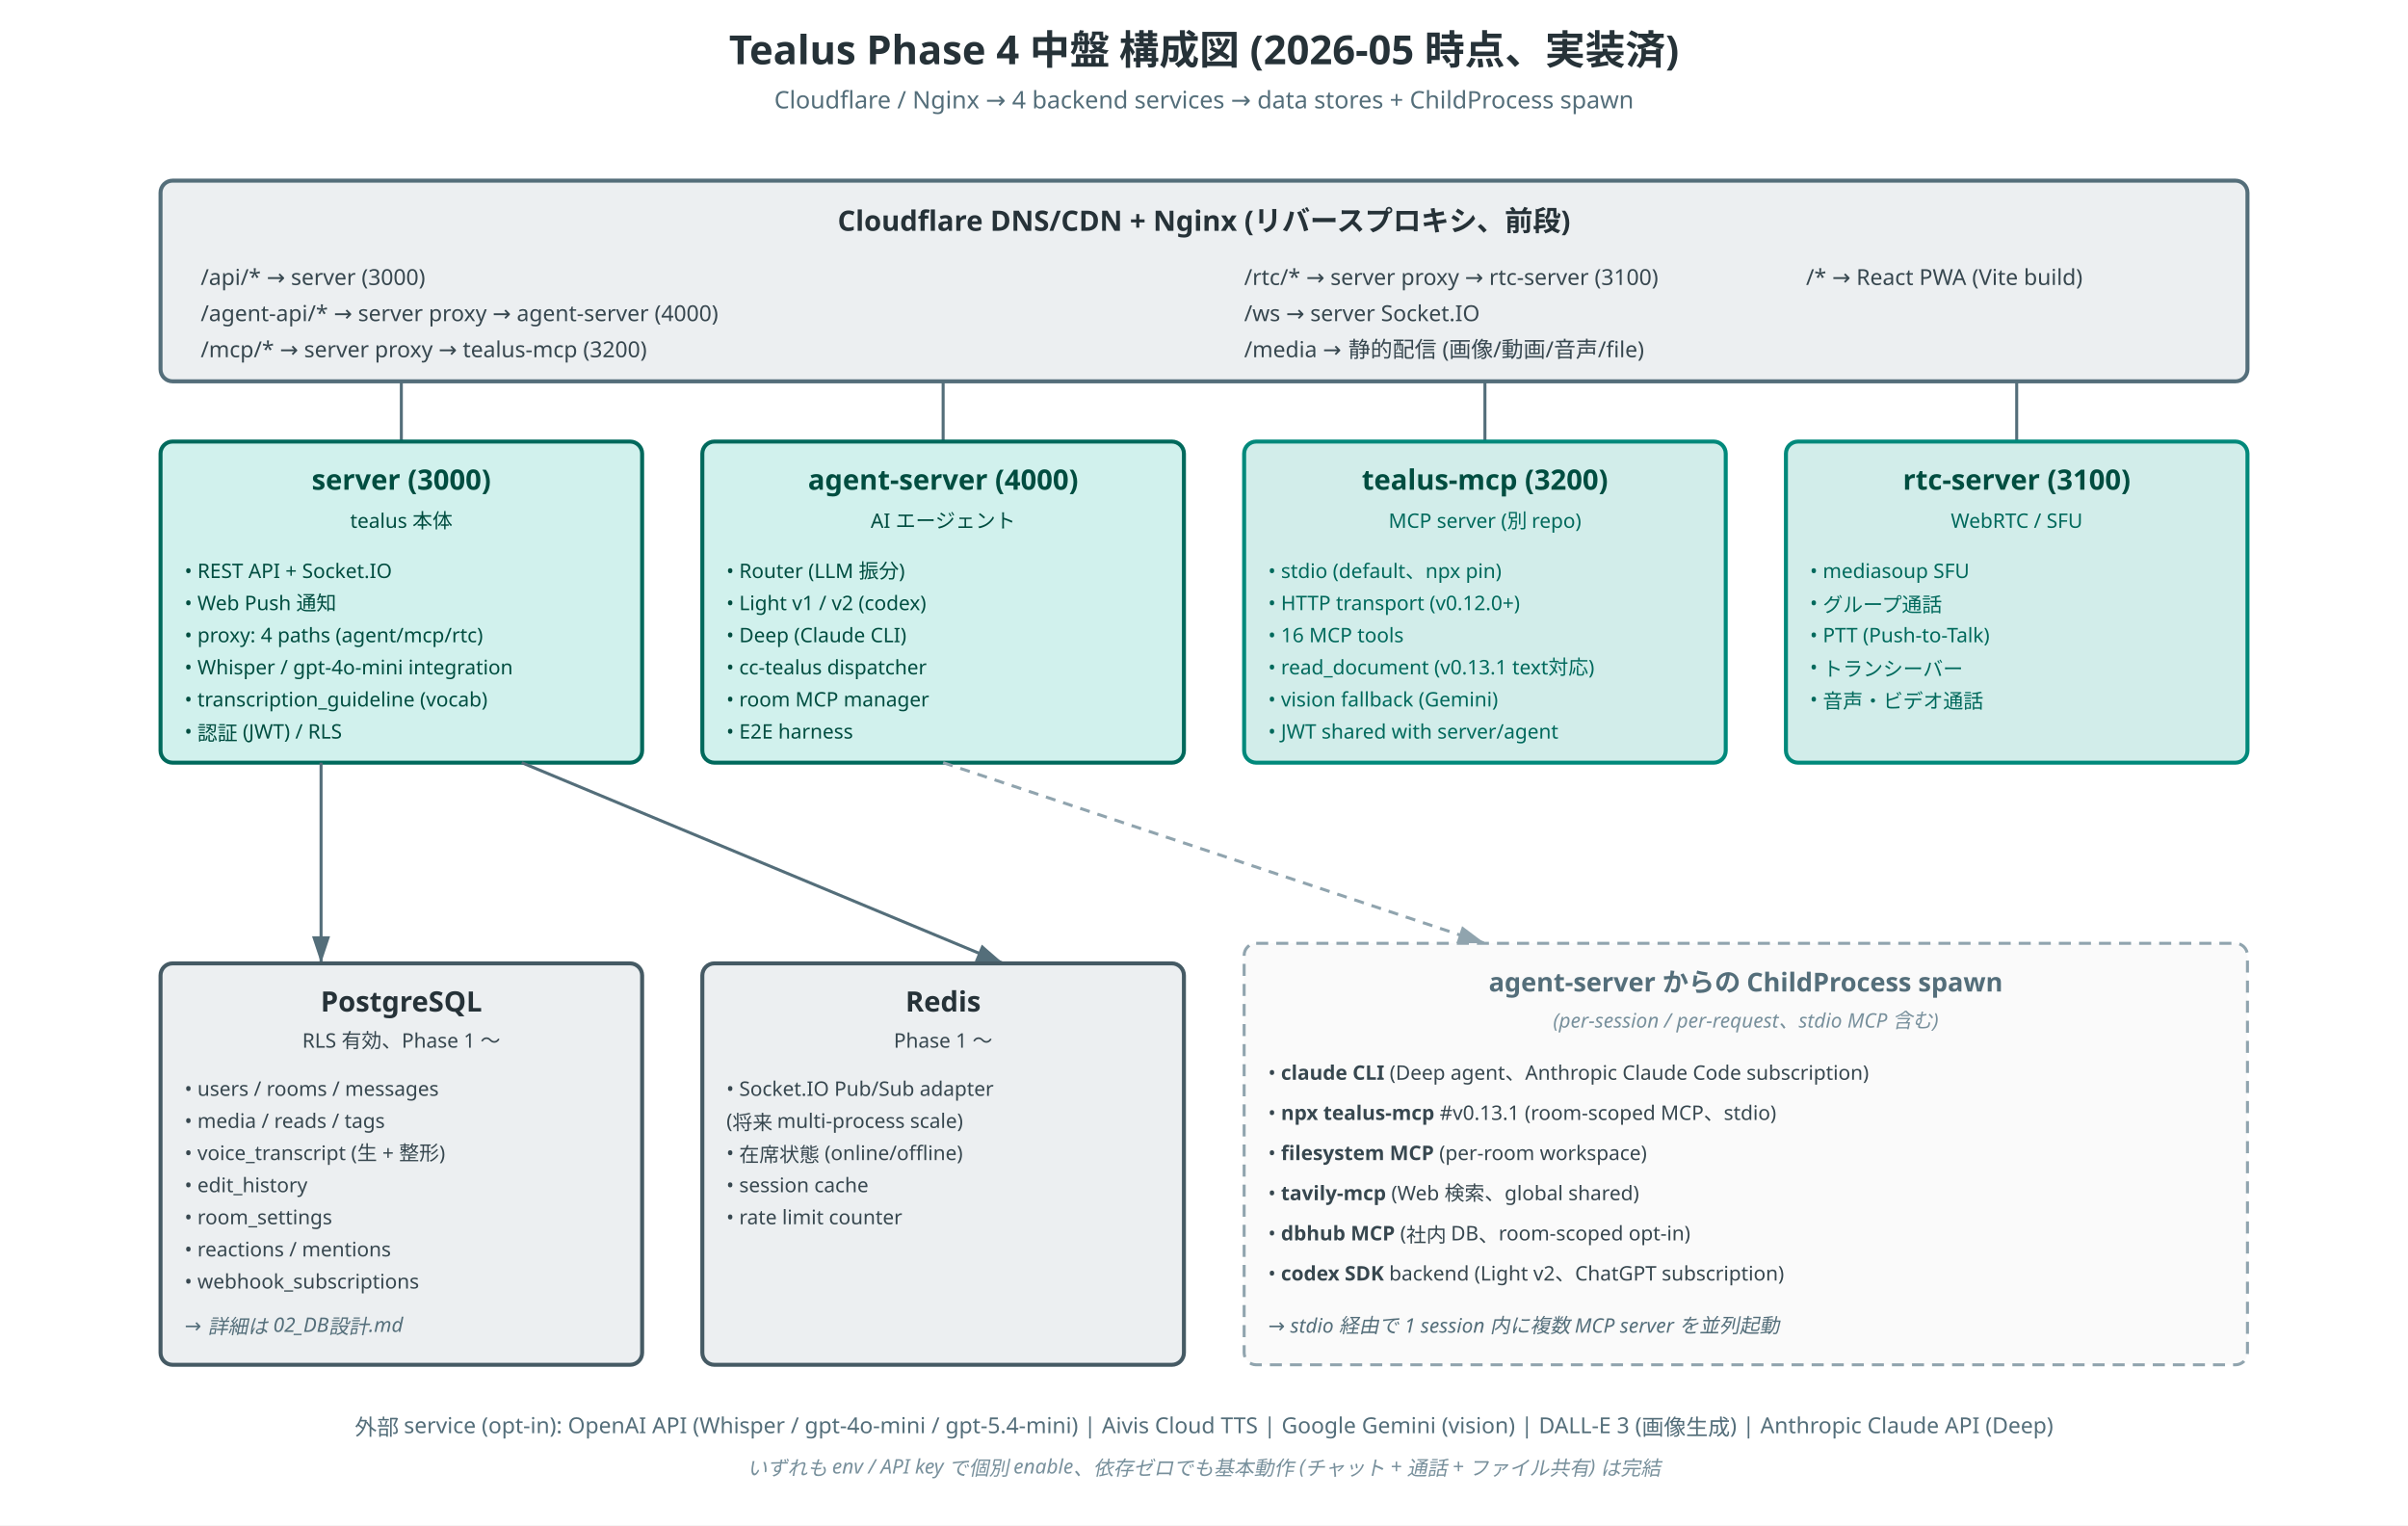
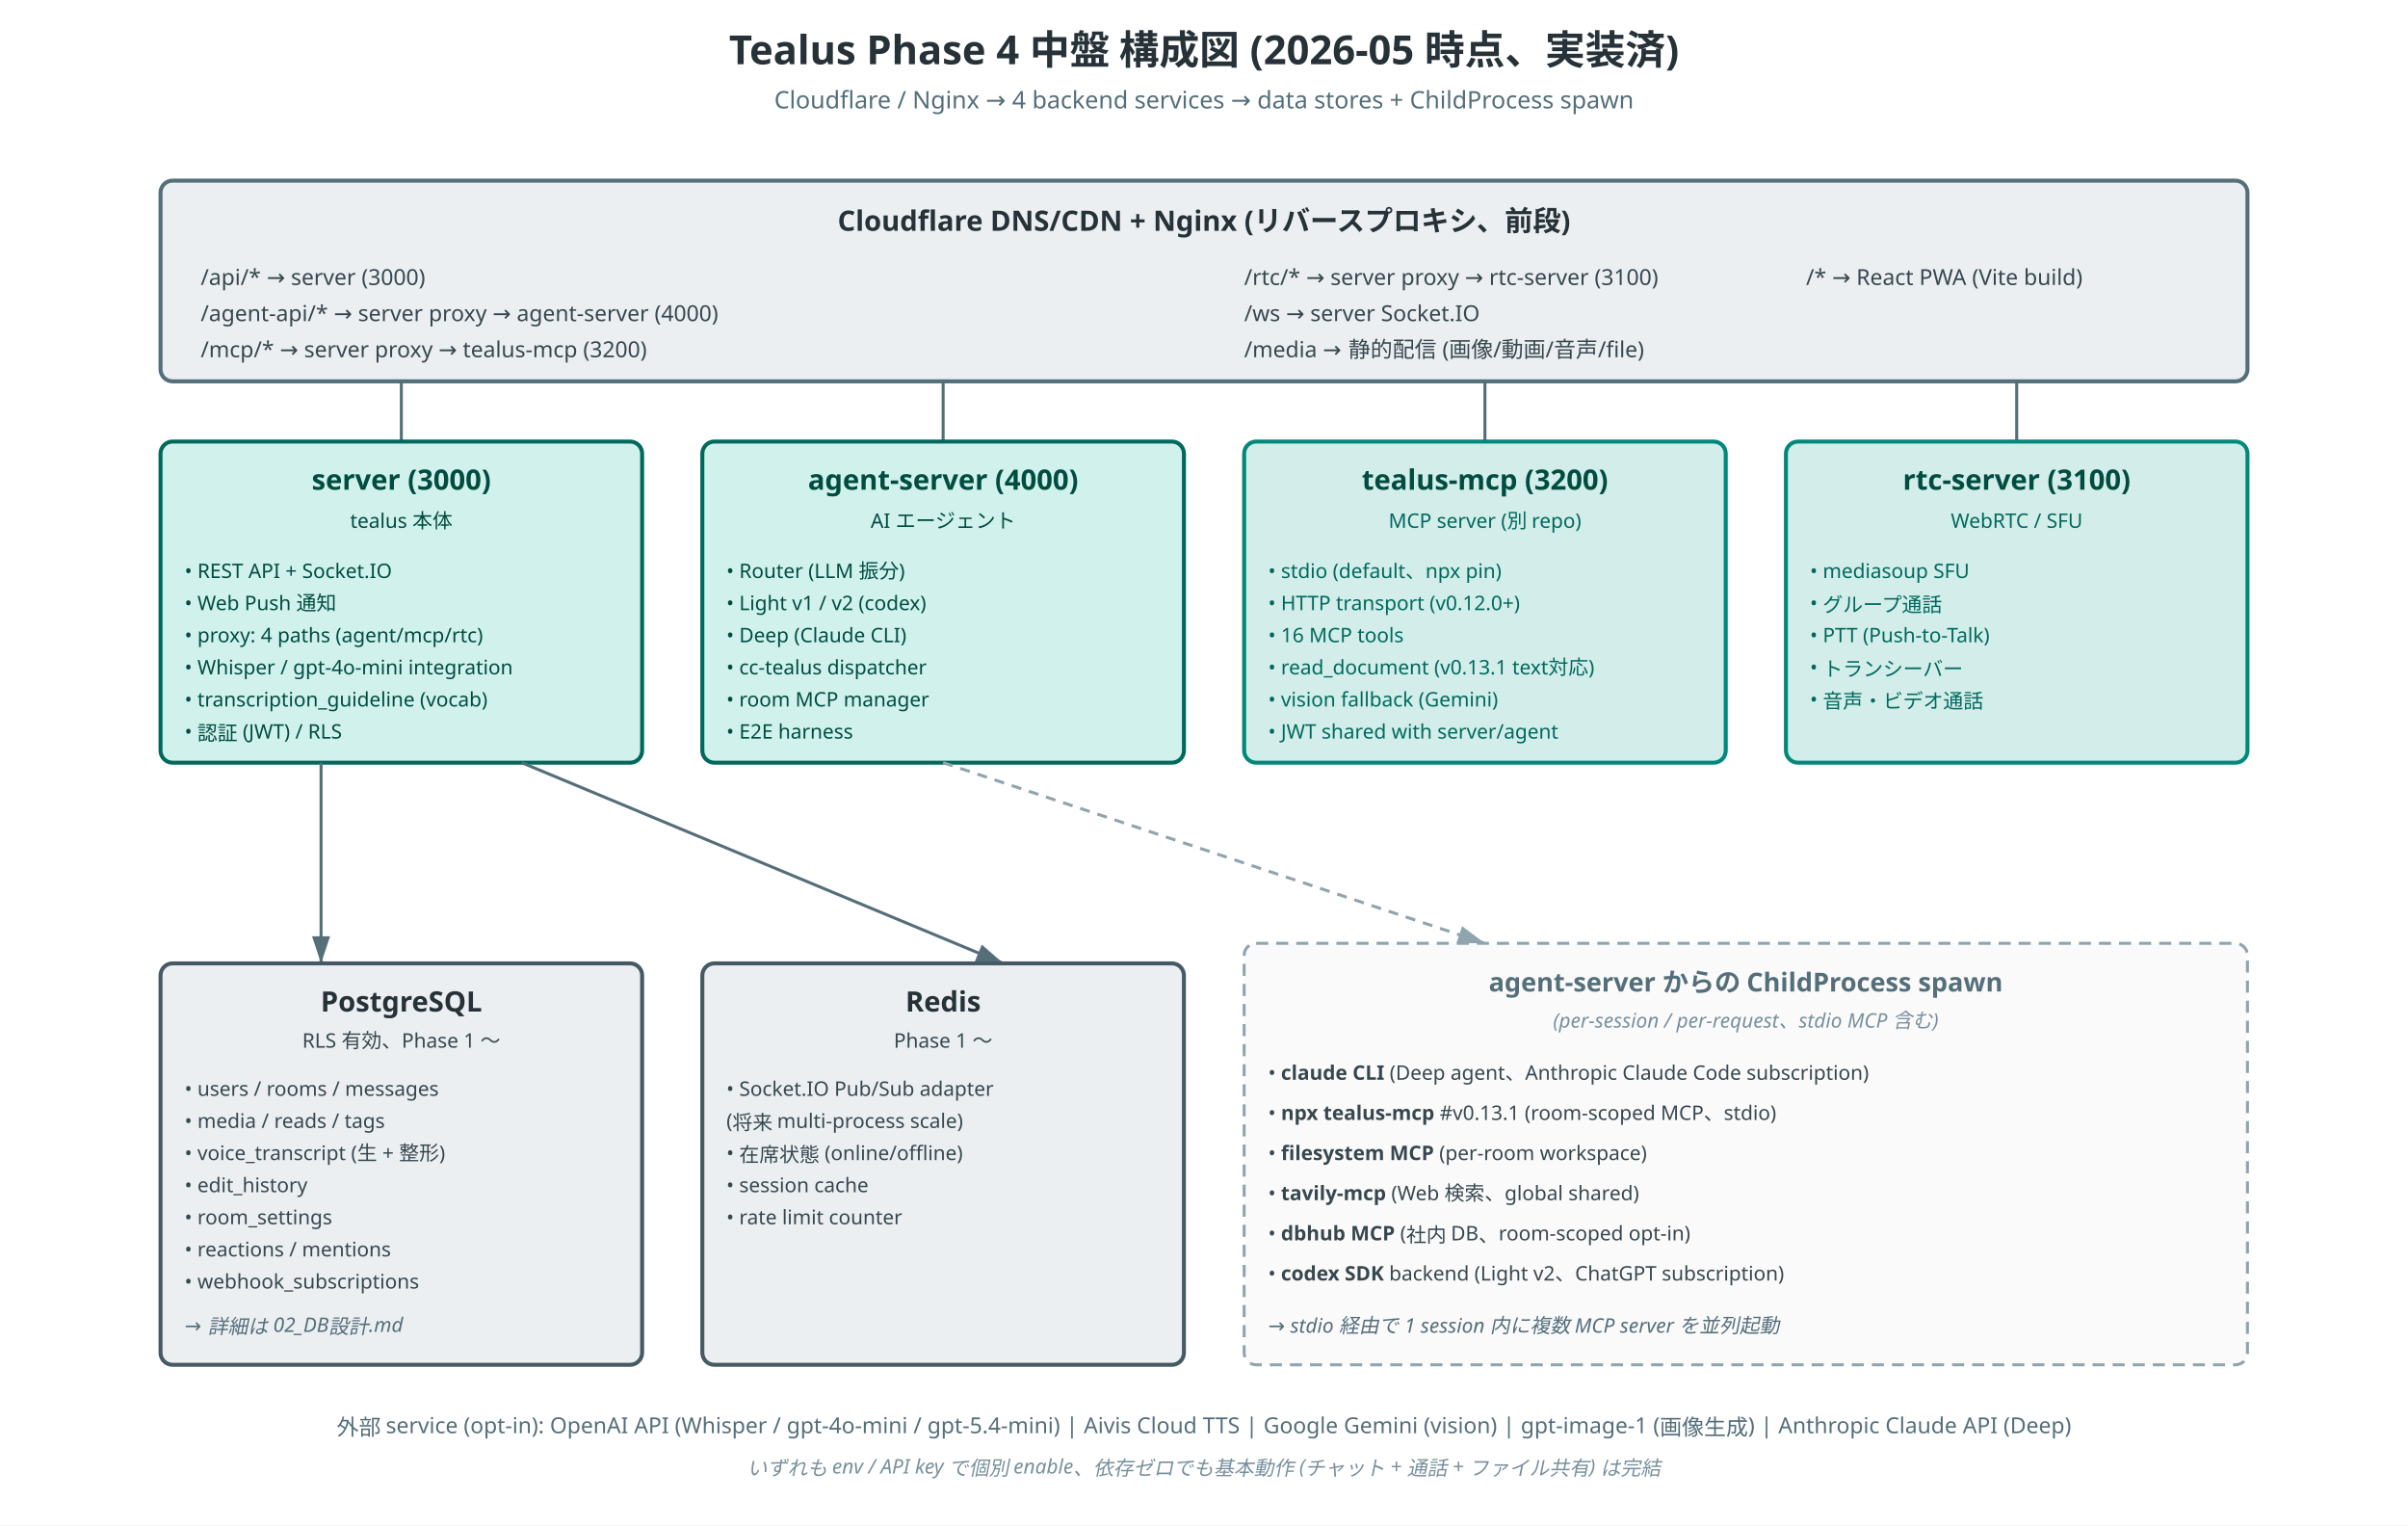
<svg xmlns="http://www.w3.org/2000/svg" viewBox="0 0 1200 760" font-family="'Noto Sans JP', 'Hiragino Sans', 'Yu Gothic', sans-serif">
  <defs>
    <marker id="arrow" markerWidth="10" markerHeight="10" refX="9" refY="3" orient="auto">
      <path d="M0,0 L0,6 L9,3 z" fill="#546E7A" />
    </marker>
    <marker id="arrow-dash" markerWidth="10" markerHeight="10" refX="9" refY="3" orient="auto">
      <path d="M0,0 L0,6 L9,3 z" fill="#90A4AE" />
    </marker>
  </defs>
  <rect width="1200" height="760" fill="#ffffff" />
  <text x="600" y="32" text-anchor="middle" font-size="20" font-weight="700" fill="#263238">Tealus Phase 4 中盤 構成図 (2026-05 時点、実装済)</text>
  <text x="600" y="54" text-anchor="middle" font-size="12" fill="#546E7A">Cloudflare / Nginx → 4 backend services → data stores + ChildProcess spawn</text>
  <rect x="80" y="90" width="1040" height="100" fill="#ECEFF1" stroke="#546E7A" stroke-width="2" rx="6" />
  <text x="600" y="115" text-anchor="middle" font-size="14" font-weight="700" fill="#263238">Cloudflare DNS/CDN + Nginx (リバースプロキシ、前段)</text>
  <text x="100" y="142" font-size="11" fill="#37474F">/api/*       → server (3000)</text>
  <text x="100" y="160" font-size="11" fill="#37474F">/agent-api/* → server proxy → agent-server (4000)</text>
  <text x="100" y="178" font-size="11" fill="#37474F">/mcp/*       → server proxy → tealus-mcp (3200)</text>
  <text x="620" y="142" font-size="11" fill="#37474F">/rtc/*       → server proxy → rtc-server (3100)</text>
  <text x="620" y="160" font-size="11" fill="#37474F">/ws          → server Socket.IO</text>
  <text x="620" y="178" font-size="11" fill="#37474F">/media       → 静的配信 (画像/動画/音声/file)</text>
  <text x="900" y="142" font-size="11" fill="#37474F">/*           → React PWA (Vite build)</text>
  <line x1="200" y1="190" x2="200" y2="220" stroke="#546E7A" stroke-width="1.5" />
  <line x1="470" y1="190" x2="470" y2="220" stroke="#546E7A" stroke-width="1.5" />
  <line x1="740" y1="190" x2="740" y2="220" stroke="#546E7A" stroke-width="1.5" />
  <line x1="1005" y1="190" x2="1005" y2="220" stroke="#546E7A" stroke-width="1.5" />
  <rect x="80" y="220" width="240" height="160" fill="#00B4A0" fill-opacity="0.18" stroke="#00695C" stroke-width="2" rx="6" />
  <text x="200" y="244" text-anchor="middle" font-size="14" font-weight="700" fill="#004D40">server (3000)</text>
  <text x="200" y="263" text-anchor="middle" font-size="10" fill="#004D40">tealus 本体</text>
  <text x="92" y="288" font-size="10" fill="#004D40">• REST API + Socket.IO</text>
  <text x="92" y="304" font-size="10" fill="#004D40">• Web Push 通知</text>
  <text x="92" y="320" font-size="10" fill="#004D40">• proxy: 4 paths (agent/mcp/rtc)</text>
  <text x="92" y="336" font-size="10" fill="#004D40">• Whisper / gpt-4o-mini integration</text>
  <text x="92" y="352" font-size="10" fill="#004D40">• transcription_guideline (vocab)</text>
  <text x="92" y="368" font-size="10" fill="#004D40">• 認証 (JWT) / RLS</text>
  <rect x="350" y="220" width="240" height="160" fill="#00B4A0" fill-opacity="0.18" stroke="#00695C" stroke-width="2" rx="6" />
  <text x="470" y="244" text-anchor="middle" font-size="14" font-weight="700" fill="#004D40">agent-server (4000)</text>
  <text x="470" y="263" text-anchor="middle" font-size="10" fill="#004D40">AI エージェント</text>
  <text x="362" y="288" font-size="10" fill="#004D40">• Router (LLM 振分)</text>
  <text x="362" y="304" font-size="10" fill="#004D40">• Light v1 / v2 (codex)</text>
  <text x="362" y="320" font-size="10" fill="#004D40">• Deep (Claude CLI)</text>
  <text x="362" y="336" font-size="10" fill="#004D40">• cc-tealus dispatcher</text>
  <text x="362" y="352" font-size="10" fill="#004D40">• room MCP manager</text>
  <text x="362" y="368" font-size="10" fill="#004D40">• E2E harness</text>
  <rect x="620" y="220" width="240" height="160" fill="#80CBC4" fill-opacity="0.35" stroke="#00897B" stroke-width="2" rx="6" />
  <text x="740" y="244" text-anchor="middle" font-size="14" font-weight="700" fill="#004D40">tealus-mcp (3200)</text>
  <text x="740" y="263" text-anchor="middle" font-size="10" fill="#00695C">MCP server (別 repo)</text>
  <text x="632" y="288" font-size="10" fill="#00695C">• stdio (default、npx pin)</text>
  <text x="632" y="304" font-size="10" fill="#00695C">• HTTP transport (v0.12.0+)</text>
  <text x="632" y="320" font-size="10" fill="#00695C">• 16 MCP tools</text>
  <text x="632" y="336" font-size="10" fill="#00695C">• read_document (v0.13.1 text対応)</text>
  <text x="632" y="352" font-size="10" fill="#00695C">• vision fallback (Gemini)</text>
  <text x="632" y="368" font-size="10" fill="#00695C">• JWT shared with server/agent</text>
  <rect x="890" y="220" width="230" height="160" fill="#80CBC4" fill-opacity="0.35" stroke="#00897B" stroke-width="2" rx="6" />
  <text x="1005" y="244" text-anchor="middle" font-size="14" font-weight="700" fill="#004D40">rtc-server (3100)</text>
  <text x="1005" y="263" text-anchor="middle" font-size="10" fill="#00695C">WebRTC / SFU</text>
  <text x="902" y="288" font-size="10" fill="#00695C">• mediasoup SFU</text>
  <text x="902" y="304" font-size="10" fill="#00695C">• グループ通話</text>
  <text x="902" y="320" font-size="10" fill="#00695C">• PTT (Push-to-Talk)</text>
  <text x="902" y="336" font-size="10" fill="#00695C">• トランシーバー</text>
  <text x="902" y="352" font-size="10" fill="#00695C">• 音声・ビデオ通話</text>
  <line x1="160" y1="380" x2="160" y2="480" stroke="#546E7A" stroke-width="1.5" marker-end="url(#arrow)" />
  <line x1="260" y1="380" x2="500" y2="480" stroke="#546E7A" stroke-width="1.5" marker-end="url(#arrow)" />
  <line x1="470" y1="380" x2="740" y2="470" stroke="#90A4AE" stroke-width="1.5" stroke-dasharray="5,4" marker-end="url(#arrow-dash)" />
  <rect x="80" y="480" width="240" height="200" fill="#ECEFF1" stroke="#455A64" stroke-width="2" rx="6" />
  <text x="200" y="504" text-anchor="middle" font-size="14" font-weight="700" fill="#263238">PostgreSQL</text>
  <text x="200" y="522" text-anchor="middle" font-size="10" fill="#37474F">RLS 有効、Phase 1 〜</text>
  <text x="92" y="546" font-size="10" fill="#37474F">• users / rooms / messages</text>
  <text x="92" y="562" font-size="10" fill="#37474F">• media / reads / tags</text>
  <text x="92" y="578" font-size="10" fill="#37474F">• voice_transcript (生 + 整形)</text>
  <text x="92" y="594" font-size="10" fill="#37474F">• edit_history</text>
  <text x="92" y="610" font-size="10" fill="#37474F">• room_settings</text>
  <text x="92" y="626" font-size="10" fill="#37474F">• reactions / mentions</text>
  <text x="92" y="642" font-size="10" fill="#37474F">• webhook_subscriptions</text>
  <text x="92" y="664" font-size="10" font-style="italic" fill="#546E7A">→ 詳細は 02_DB設計.md</text>
  <rect x="350" y="480" width="240" height="200" fill="#ECEFF1" stroke="#455A64" stroke-width="2" rx="6" />
  <text x="470" y="504" text-anchor="middle" font-size="14" font-weight="700" fill="#263238">Redis</text>
  <text x="470" y="522" text-anchor="middle" font-size="10" fill="#37474F">Phase 1 〜</text>
  <text x="362" y="546" font-size="10" fill="#37474F">• Socket.IO Pub/Sub adapter</text>
  <text x="362" y="562" font-size="10" fill="#37474F">  (将来 multi-process scale)</text>
  <text x="362" y="578" font-size="10" fill="#37474F">• 在席状態 (online/offline)</text>
  <text x="362" y="594" font-size="10" fill="#37474F">• session cache</text>
  <text x="362" y="610" font-size="10" fill="#37474F">• rate limit counter</text>
  <rect x="620" y="470" width="500" height="210" fill="#FAFAFA" stroke="#90A4AE" stroke-width="1.5" stroke-dasharray="6,4" rx="6" />
  <text x="870" y="494" text-anchor="middle" font-size="13" font-weight="700" fill="#546E7A">agent-server からの ChildProcess spawn</text>
  <text x="870" y="512" text-anchor="middle" font-size="10" font-style="italic" fill="#78909C">(per-session / per-request、stdio MCP 含む)</text>
  <text x="632" y="538" font-size="10" fill="#37474F">• <tspan font-weight="600">claude CLI</tspan> (Deep agent、Anthropic Claude Code subscription)</text>
  <text x="632" y="558" font-size="10" fill="#37474F">• <tspan font-weight="600">npx tealus-mcp</tspan> #v0.13.1 (room-scoped MCP、stdio)</text>
  <text x="632" y="578" font-size="10" fill="#37474F">• <tspan font-weight="600">filesystem MCP</tspan> (per-room workspace)</text>
  <text x="632" y="598" font-size="10" fill="#37474F">• <tspan font-weight="600">tavily-mcp</tspan> (Web 検索、global shared)</text>
  <text x="632" y="618" font-size="10" fill="#37474F">• <tspan font-weight="600">dbhub MCP</tspan> (社内 DB、room-scoped opt-in)</text>
  <text x="632" y="638" font-size="10" fill="#37474F">• <tspan font-weight="600">codex SDK</tspan> backend (Light v2、ChatGPT subscription)</text>
  <text x="632" y="664" font-size="10" font-style="italic" fill="#546E7A">→ stdio 経由で 1 session 内に複数 MCP server を並列起動</text>
-   <text x="600" y="715" text-anchor="middle" font-size="11" fill="#546E7A">外部 service (opt-in): OpenAI API (Whisper / gpt-4o-mini / gpt-5.4-mini) | Aivis Cloud TTS | Google Gemini (vision) | DALL-E 3 (画像生成) | Anthropic Claude API (Deep)</text>
+   <text x="600" y="715" text-anchor="middle" font-size="11" fill="#546E7A">外部 service (opt-in): OpenAI API (Whisper / gpt-4o-mini / gpt-5.4-mini) | Aivis Cloud TTS | Google Gemini (vision) | gpt-image-1 (画像生成) | Anthropic Claude API (Deep)</text>
  <text x="600" y="735" text-anchor="middle" font-size="10" font-style="italic" fill="#78909C">いずれも env / API key で個別 enable、依存ゼロでも基本動作 (チャット + 通話 + ファイル共有) は完結</text>
</svg>
